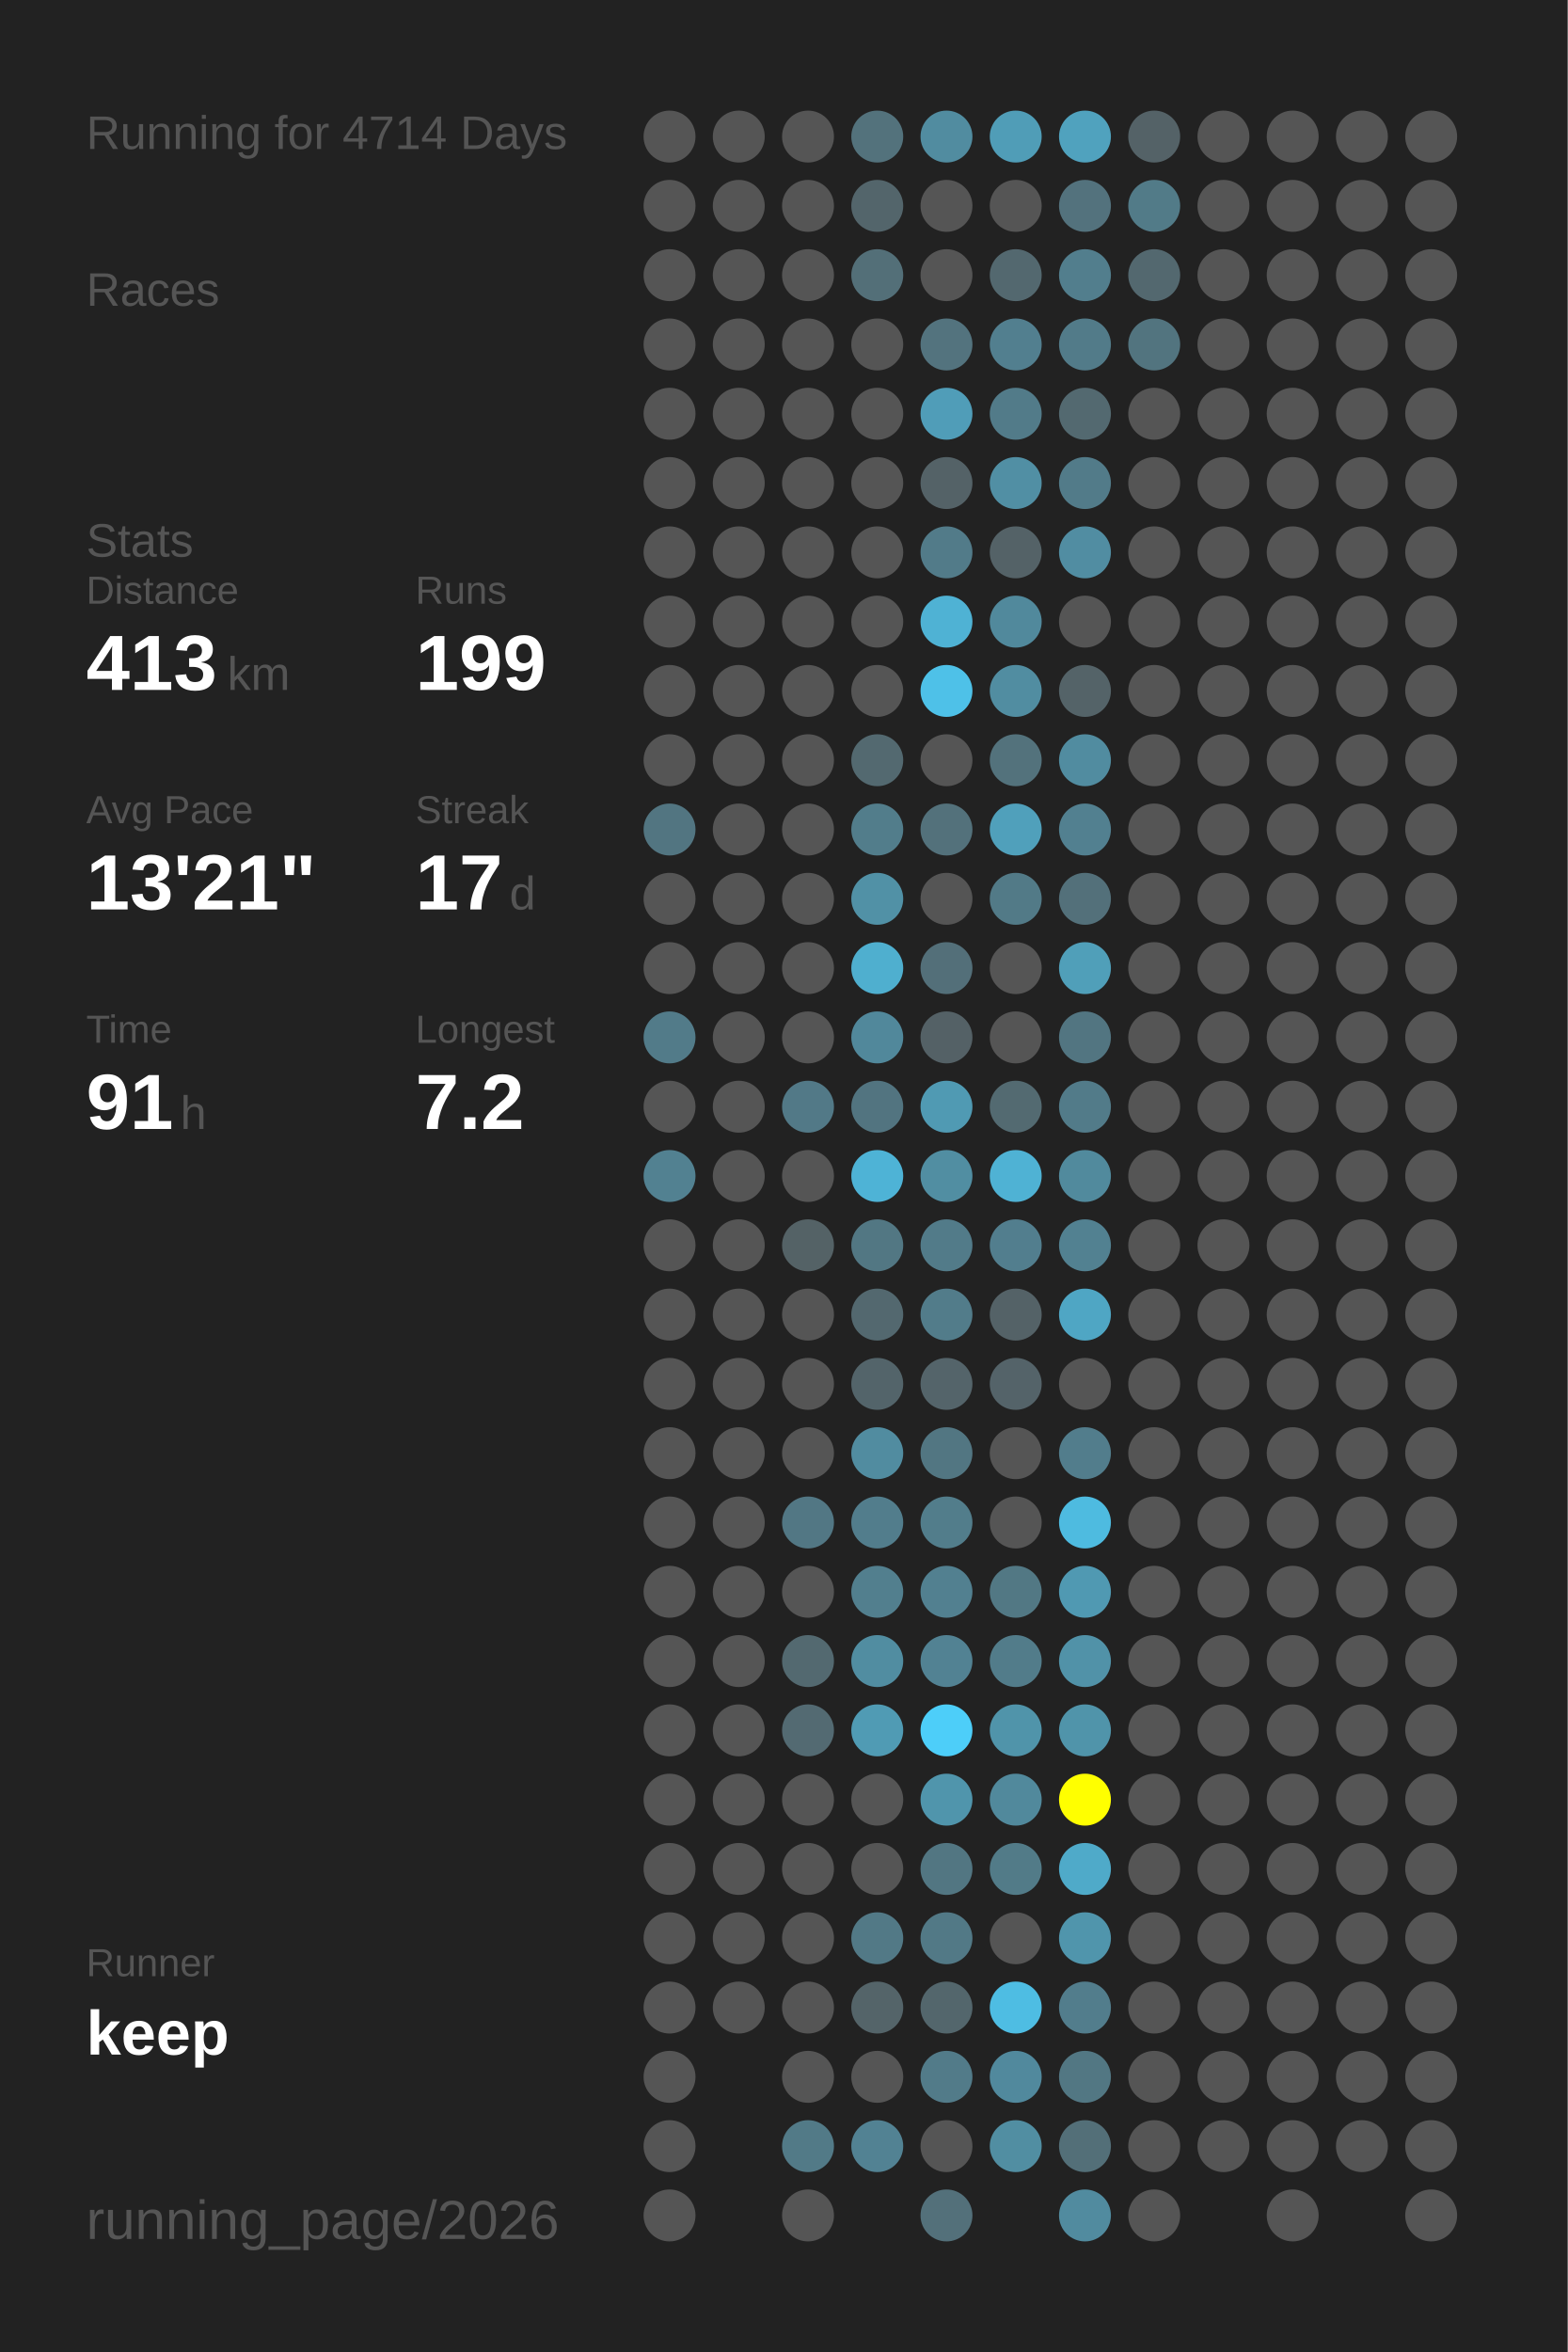
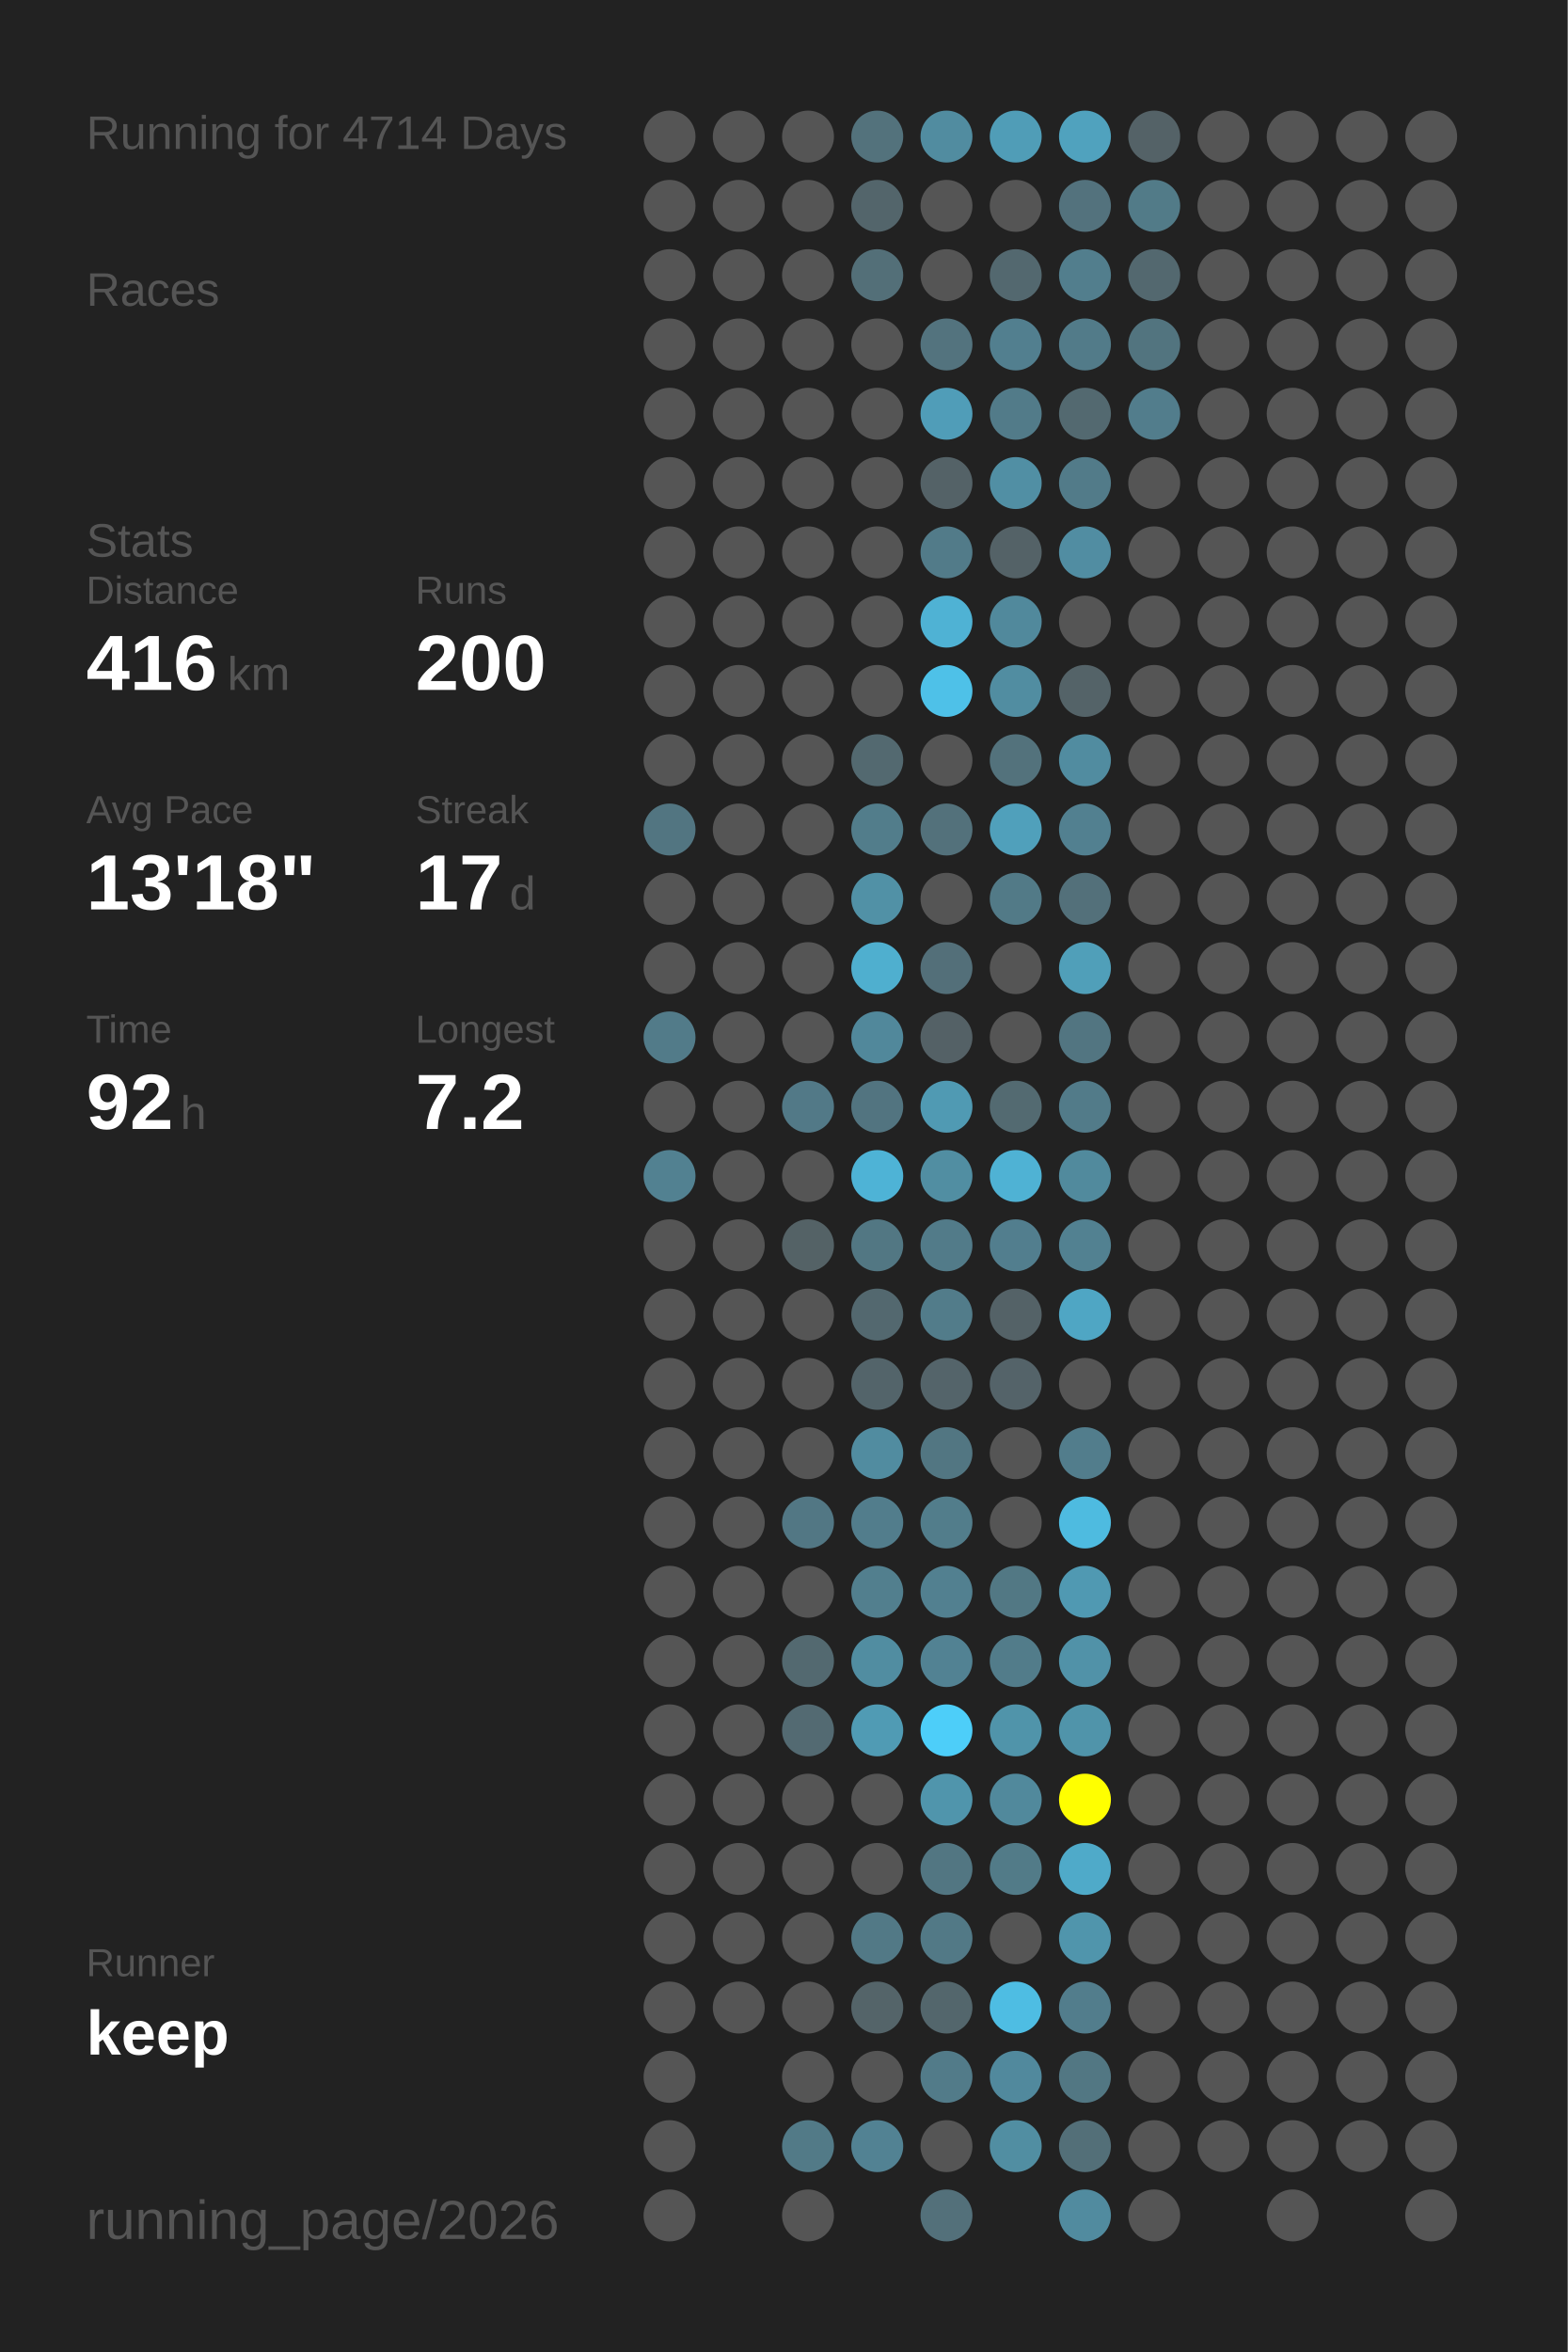
<svg xmlns="http://www.w3.org/2000/svg" baseProfile="full" height="300mm" version="1.1" viewBox="0,0,200,300" width="200mm">
  <defs />
  <rect fill="#222222" height="300" width="200" x="0" y="0" />
  <text fill="#555555" style="font-size:6px; font-family:Arial;" x="11" y="19">Running for 4714 Days</text>
  <text fill="#555555" style="font-size:6px; font-family:Arial;" x="11" y="39">Races</text>
  <text fill="#555555" style="font-size:6px; font-family:Arial;" x="11" y="71">Stats</text>
  <text fill="#555555" style="font-size:5px; font-family:Arial;" x="11" y="77">Distance</text>
-   <text fill="#FFFFFF" style="font-size:10px; font-family:Arial; font-weight:bold;" x="11" y="88">413</text>
+   <text fill="#FFFFFF" style="font-size:10px; font-family:Arial; font-weight:bold;" x="11" y="88">416</text>
  <text fill="#555555" style="font-size:6px; font-family:Arial;" x="29" y="88">km</text>
  <text fill="#555555" style="font-size:5px; font-family:Arial;" x="53" y="77">Runs</text>
-   <text fill="#FFFFFF" style="font-size:10px; font-family:Arial; font-weight:bold;" x="53" y="88">199</text>
+   <text fill="#FFFFFF" style="font-size:10px; font-family:Arial; font-weight:bold;" x="53" y="88">200</text>
  <text fill="#555555" style="font-size:5px; font-family:Arial;" x="11" y="105">Avg Pace</text>
-   <text fill="#FFFFFF" style="font-size:10px; font-family:Arial; font-weight:bold;" x="11" y="116">13'21"</text>
+   <text fill="#FFFFFF" style="font-size:10px; font-family:Arial; font-weight:bold;" x="11" y="116">13'18"</text>
  <text fill="#555555" style="font-size:5px; font-family:Arial;" x="53" y="105">Streak</text>
  <text fill="#FFFFFF" style="font-size:10px; font-family:Arial; font-weight:bold;" x="53" y="116">17</text>
  <text fill="#555555" style="font-size:6px; font-family:Arial;" x="65" y="116">d</text>
  <text fill="#555555" style="font-size:5px; font-family:Arial;" x="11" y="133">Time</text>
-   <text fill="#FFFFFF" style="font-size:10px; font-family:Arial; font-weight:bold;" x="11" y="144">91</text>
+   <text fill="#FFFFFF" style="font-size:10px; font-family:Arial; font-weight:bold;" x="11" y="144">92</text>
  <text fill="#555555" style="font-size:6px; font-family:Arial;" x="23" y="144">h</text>
  <text fill="#555555" style="font-size:5px; font-family:Arial;" x="53" y="133">Longest</text>
  <text fill="#FFFFFF" style="font-size:10px; font-family:Arial; font-weight:bold;" x="53" y="144">7.2</text>
  <text fill="#555555" style="font-size:5px; font-family:Arial;" x="11" y="252.065">Runner</text>
  <text fill="#FFFFFF" style="font-size:8px; font-family:Arial; font-weight:bold;" x="11" y="262.065">keep</text>
  <text fill="#555555" style="font-size:7px; font-family:Arial;" x="11" y="285.581">running_page/2026</text>
  <circle cx="85.417" cy="17.419" fill="#555555" r="3.312" />
  <circle cx="85.417" cy="26.258" fill="#555555" r="3.312" />
  <circle cx="85.417" cy="35.097" fill="#555555" r="3.312" />
  <circle cx="85.417" cy="43.935" fill="#555555" r="3.312" />
  <circle cx="85.417" cy="52.774" fill="#555555" r="3.312" />
  <circle cx="85.417" cy="61.613" fill="#555555" r="3.312" />
  <circle cx="85.417" cy="70.452" fill="#555555" r="3.312" />
  <circle cx="85.417" cy="79.29" fill="#555555" r="3.312" />
  <circle cx="85.417" cy="88.129" fill="#555555" r="3.312" />
  <circle cx="85.417" cy="96.968" fill="#555555" r="3.312" />
  <circle cx="85.417" cy="105.806" fill="#527581" r="3.312" />
  <circle cx="85.417" cy="114.645" fill="#555555" r="3.312" />
  <circle cx="85.417" cy="123.484" fill="#555555" r="3.312" />
  <circle cx="85.417" cy="132.323" fill="#527b89" r="3.312" />
  <circle cx="85.417" cy="141.161" fill="#555555" r="3.312" />
  <circle cx="85.417" cy="150" fill="#528191" r="3.312" />
  <circle cx="85.417" cy="158.839" fill="#555555" r="3.312" />
  <circle cx="85.417" cy="167.677" fill="#555555" r="3.312" />
  <circle cx="85.417" cy="176.516" fill="#555555" r="3.312" />
  <circle cx="85.417" cy="185.355" fill="#555555" r="3.312" />
  <circle cx="85.417" cy="194.194" fill="#555555" r="3.312" />
  <circle cx="85.417" cy="203.032" fill="#555555" r="3.312" />
  <circle cx="85.417" cy="211.871" fill="#555555" r="3.312" />
  <circle cx="85.417" cy="220.71" fill="#555555" r="3.312" />
  <circle cx="85.417" cy="229.548" fill="#555555" r="3.312" />
  <circle cx="85.417" cy="238.387" fill="#555555" r="3.312" />
  <circle cx="85.417" cy="247.226" fill="#555555" r="3.312" />
  <circle cx="85.417" cy="256.065" fill="#555555" r="3.312" />
  <circle cx="85.417" cy="264.903" fill="#555555" r="3.312" />
  <circle cx="85.417" cy="273.742" fill="#555555" r="3.312" />
  <circle cx="85.417" cy="282.581" fill="#555555" r="3.312" />
  <circle cx="94.25" cy="17.419" fill="#555555" r="3.312" />
  <circle cx="94.25" cy="26.258" fill="#555555" r="3.312" />
  <circle cx="94.25" cy="35.097" fill="#555555" r="3.312" />
  <circle cx="94.25" cy="43.935" fill="#555555" r="3.312" />
  <circle cx="94.25" cy="52.774" fill="#555555" r="3.312" />
  <circle cx="94.25" cy="61.613" fill="#555555" r="3.312" />
  <circle cx="94.25" cy="70.452" fill="#555555" r="3.312" />
  <circle cx="94.25" cy="79.29" fill="#555555" r="3.312" />
  <circle cx="94.25" cy="88.129" fill="#555555" r="3.312" />
  <circle cx="94.25" cy="96.968" fill="#555555" r="3.312" />
  <circle cx="94.25" cy="105.806" fill="#555555" r="3.312" />
  <circle cx="94.25" cy="114.645" fill="#555555" r="3.312" />
  <circle cx="94.25" cy="123.484" fill="#555555" r="3.312" />
  <circle cx="94.25" cy="132.323" fill="#555555" r="3.312" />
  <circle cx="94.25" cy="141.161" fill="#555555" r="3.312" />
  <circle cx="94.25" cy="150" fill="#555555" r="3.312" />
  <circle cx="94.25" cy="158.839" fill="#555555" r="3.312" />
  <circle cx="94.25" cy="167.677" fill="#555555" r="3.312" />
  <circle cx="94.25" cy="176.516" fill="#555555" r="3.312" />
  <circle cx="94.25" cy="185.355" fill="#555555" r="3.312" />
  <circle cx="94.25" cy="194.194" fill="#555555" r="3.312" />
  <circle cx="94.25" cy="203.032" fill="#555555" r="3.312" />
  <circle cx="94.25" cy="211.871" fill="#555555" r="3.312" />
  <circle cx="94.25" cy="220.71" fill="#555555" r="3.312" />
  <circle cx="94.25" cy="229.548" fill="#555555" r="3.312" />
  <circle cx="94.25" cy="238.387" fill="#555555" r="3.312" />
  <circle cx="94.25" cy="247.226" fill="#555555" r="3.312" />
  <circle cx="94.25" cy="256.065" fill="#555555" r="3.312" />
  <circle cx="103.083" cy="17.419" fill="#555555" r="3.312" />
  <circle cx="103.083" cy="26.258" fill="#555555" r="3.312" />
  <circle cx="103.083" cy="35.097" fill="#555555" r="3.312" />
  <circle cx="103.083" cy="43.935" fill="#555555" r="3.312" />
  <circle cx="103.083" cy="52.774" fill="#555555" r="3.312" />
  <circle cx="103.083" cy="61.613" fill="#555555" r="3.312" />
  <circle cx="103.083" cy="70.452" fill="#555555" r="3.312" />
  <circle cx="103.083" cy="79.29" fill="#555555" r="3.312" />
  <circle cx="103.083" cy="88.129" fill="#555555" r="3.312" />
  <circle cx="103.083" cy="96.968" fill="#555555" r="3.312" />
  <circle cx="103.083" cy="105.806" fill="#555555" r="3.312" />
  <circle cx="103.083" cy="114.645" fill="#555555" r="3.312" />
  <circle cx="103.083" cy="123.484" fill="#555555" r="3.312" />
  <circle cx="103.083" cy="132.323" fill="#555555" r="3.312" />
  <circle cx="103.083" cy="141.161" fill="#527987" r="3.312" />
  <circle cx="103.083" cy="150" fill="#555555" r="3.312" />
  <circle cx="103.083" cy="158.839" fill="#546266" r="3.312" />
  <circle cx="103.083" cy="167.677" fill="#555555" r="3.312" />
  <circle cx="103.083" cy="176.516" fill="#555555" r="3.312" />
  <circle cx="103.083" cy="185.355" fill="#555555" r="3.312" />
  <circle cx="103.083" cy="194.194" fill="#527784" r="3.312" />
  <circle cx="103.083" cy="203.032" fill="#555555" r="3.312" />
  <circle cx="103.083" cy="211.871" fill="#536970" r="3.312" />
  <circle cx="103.083" cy="220.71" fill="#536a72" r="3.312" />
  <circle cx="103.083" cy="229.548" fill="#555555" r="3.312" />
  <circle cx="103.083" cy="238.387" fill="#555555" r="3.312" />
  <circle cx="103.083" cy="247.226" fill="#555555" r="3.312" />
  <circle cx="103.083" cy="256.065" fill="#555555" r="3.312" />
  <circle cx="103.083" cy="264.903" fill="#555555" r="3.312" />
  <circle cx="103.083" cy="273.742" fill="#527a87" r="3.312" />
  <circle cx="103.083" cy="282.581" fill="#555555" r="3.312" />
  <circle cx="111.917" cy="17.419" fill="#53727c" r="3.312" />
  <circle cx="111.917" cy="26.258" fill="#53656b" r="3.312" />
  <circle cx="111.917" cy="35.097" fill="#536f78" r="3.312" />
  <circle cx="111.917" cy="43.935" fill="#555555" r="3.312" />
  <circle cx="111.917" cy="52.774" fill="#555555" r="3.312" />
  <circle cx="111.917" cy="61.613" fill="#555555" r="3.312" />
  <circle cx="111.917" cy="70.452" fill="#555555" r="3.312" />
  <circle cx="111.917" cy="79.29" fill="#555555" r="3.312" />
  <circle cx="111.917" cy="88.129" fill="#555555" r="3.312" />
  <circle cx="111.917" cy="96.968" fill="#536970" r="3.312" />
  <circle cx="111.917" cy="105.806" fill="#527d8b" r="3.312" />
  <circle cx="111.917" cy="114.645" fill="#5191a6" r="3.312" />
  <circle cx="111.917" cy="123.484" fill="#4fafcf" r="3.312" />
  <circle cx="111.917" cy="132.323" fill="#51889b" r="3.312" />
  <circle cx="111.917" cy="141.161" fill="#527480" r="3.312" />
  <circle cx="111.917" cy="150" fill="#4eb3d6" r="3.312" />
  <circle cx="111.917" cy="158.839" fill="#527783" r="3.312" />
  <circle cx="111.917" cy="167.677" fill="#53686f" r="3.312" />
  <circle cx="111.917" cy="176.516" fill="#53646a" r="3.312" />
  <circle cx="111.917" cy="185.355" fill="#518ca0" r="3.312" />
  <circle cx="111.917" cy="194.194" fill="#527d8c" r="3.312" />
  <circle cx="111.917" cy="203.032" fill="#527f8e" r="3.312" />
  <circle cx="111.917" cy="211.871" fill="#518da1" r="3.312" />
  <circle cx="111.917" cy="220.71" fill="#509bb4" r="3.312" />
  <circle cx="111.917" cy="229.548" fill="#555555" r="3.312" />
  <circle cx="111.917" cy="238.387" fill="#555555" r="3.312" />
  <circle cx="111.917" cy="247.226" fill="#527986" r="3.312" />
  <circle cx="111.917" cy="256.065" fill="#546469" r="3.312" />
  <circle cx="111.917" cy="264.903" fill="#555555" r="3.312" />
  <circle cx="111.917" cy="273.742" fill="#528293" r="3.312" />
  <circle cx="120.75" cy="17.419" fill="#518ca0" r="3.312" />
  <circle cx="120.75" cy="26.258" fill="#555555" r="3.312" />
  <circle cx="120.75" cy="35.097" fill="#555555" r="3.312" />
  <circle cx="120.75" cy="43.935" fill="#53737e" r="3.312" />
  <circle cx="120.75" cy="52.774" fill="#509db8" r="3.312" />
  <circle cx="120.75" cy="61.613" fill="#546267" r="3.312" />
  <circle cx="120.75" cy="70.452" fill="#527b89" r="3.312" />
  <circle cx="120.75" cy="79.29" fill="#4fb2d4" r="3.312" />
  <circle cx="120.75" cy="88.129" fill="#4ec1e8" r="3.312" />
  <circle cx="120.75" cy="96.968" fill="#555555" r="3.312" />
  <circle cx="120.75" cy="105.806" fill="#53717b" r="3.312" />
  <circle cx="120.75" cy="114.645" fill="#555555" r="3.312" />
  <circle cx="120.75" cy="123.484" fill="#536f79" r="3.312" />
  <circle cx="120.75" cy="132.323" fill="#546166" r="3.312" />
  <circle cx="120.75" cy="141.161" fill="#509ab3" r="3.312" />
  <circle cx="120.75" cy="150" fill="#518ea2" r="3.312" />
  <circle cx="120.75" cy="158.839" fill="#527b89" r="3.312" />
  <circle cx="120.75" cy="167.677" fill="#527c8a" r="3.312" />
  <circle cx="120.75" cy="176.516" fill="#54646a" r="3.312" />
  <circle cx="120.75" cy="185.355" fill="#527682" r="3.312" />
  <circle cx="120.75" cy="194.194" fill="#527d8b" r="3.312" />
  <circle cx="120.75" cy="203.032" fill="#528090" r="3.312" />
  <circle cx="120.75" cy="211.871" fill="#528293" r="3.312" />
  <circle cx="120.75" cy="220.71" fill="#4dcef9" r="3.312" />
  <circle cx="120.75" cy="229.548" fill="#5095ac" r="3.312" />
  <circle cx="120.75" cy="238.387" fill="#527682" r="3.312" />
  <circle cx="120.75" cy="247.226" fill="#527986" r="3.312" />
  <circle cx="120.75" cy="256.065" fill="#53666c" r="3.312" />
  <circle cx="120.75" cy="264.903" fill="#527b89" r="3.312" />
  <circle cx="120.75" cy="273.742" fill="#555555" r="3.312" />
  <circle cx="120.75" cy="282.581" fill="#53707a" r="3.312" />
  <circle cx="129.583" cy="17.419" fill="#509db7" r="3.312" />
  <circle cx="129.583" cy="26.258" fill="#555555" r="3.312" />
  <circle cx="129.583" cy="35.097" fill="#53686f" r="3.312" />
  <circle cx="129.583" cy="43.935" fill="#527f8f" r="3.312" />
  <circle cx="129.583" cy="52.774" fill="#527b89" r="3.312" />
  <circle cx="129.583" cy="61.613" fill="#518fa4" r="3.312" />
  <circle cx="129.583" cy="70.452" fill="#546267" r="3.312" />
  <circle cx="129.583" cy="79.29" fill="#51899c" r="3.312" />
  <circle cx="129.583" cy="88.129" fill="#518da1" r="3.312" />
  <circle cx="129.583" cy="96.968" fill="#53727c" r="3.312" />
  <circle cx="129.583" cy="105.806" fill="#50a0bb" r="3.312" />
  <circle cx="129.583" cy="114.645" fill="#527a87" r="3.312" />
  <circle cx="129.583" cy="123.484" fill="#555555" r="3.312" />
  <circle cx="129.583" cy="132.323" fill="#555555" r="3.312" />
  <circle cx="129.583" cy="141.161" fill="#536a71" r="3.312" />
  <circle cx="129.583" cy="150" fill="#4fb2d4" r="3.312" />
  <circle cx="129.583" cy="158.839" fill="#527e8e" r="3.312" />
  <circle cx="129.583" cy="167.677" fill="#546267" r="3.312" />
  <circle cx="129.583" cy="176.516" fill="#546369" r="3.312" />
  <circle cx="129.583" cy="185.355" fill="#555555" r="3.312" />
  <circle cx="129.583" cy="194.194" fill="#555555" r="3.312" />
  <circle cx="129.583" cy="203.032" fill="#527884" r="3.312" />
  <circle cx="129.583" cy="211.871" fill="#527c8a" r="3.312" />
  <circle cx="129.583" cy="220.71" fill="#5094aa" r="3.312" />
  <circle cx="129.583" cy="229.548" fill="#51899c" r="3.312" />
  <circle cx="129.583" cy="238.387" fill="#527b88" r="3.312" />
  <circle cx="129.583" cy="247.226" fill="#555555" r="3.312" />
  <circle cx="129.583" cy="256.065" fill="#4ebde3" r="3.312" />
  <circle cx="129.583" cy="264.903" fill="#51899d" r="3.312" />
  <circle cx="129.583" cy="273.742" fill="#518ea2" r="3.312" />
  <circle cx="138.417" cy="17.419" fill="#50a2be" r="3.312" />
  <circle cx="138.417" cy="26.258" fill="#53727d" r="3.312" />
  <circle cx="138.417" cy="35.097" fill="#527e8d" r="3.312" />
  <circle cx="138.417" cy="43.935" fill="#527b89" r="3.312" />
  <circle cx="138.417" cy="52.774" fill="#536970" r="3.312" />
  <circle cx="138.417" cy="61.613" fill="#527b89" r="3.312" />
  <circle cx="138.417" cy="70.452" fill="#518da2" r="3.312" />
  <circle cx="138.417" cy="79.29" fill="#555555" r="3.312" />
  <circle cx="138.417" cy="88.129" fill="#546368" r="3.312" />
  <circle cx="138.417" cy="96.968" fill="#518ca0" r="3.312" />
  <circle cx="138.417" cy="105.806" fill="#528090" r="3.312" />
  <circle cx="138.417" cy="114.645" fill="#53707a" r="3.312" />
  <circle cx="138.417" cy="123.484" fill="#509fb9" r="3.312" />
  <circle cx="138.417" cy="132.323" fill="#527581" r="3.312" />
  <circle cx="138.417" cy="141.161" fill="#527b89" r="3.312" />
  <circle cx="138.417" cy="150" fill="#518a9d" r="3.312" />
  <circle cx="138.417" cy="158.839" fill="#528191" r="3.312" />
  <circle cx="138.417" cy="167.677" fill="#4fa6c4" r="3.312" />
  <circle cx="138.417" cy="176.516" fill="#555555" r="3.312" />
  <circle cx="138.417" cy="185.355" fill="#527d8c" r="3.312" />
  <circle cx="138.417" cy="194.194" fill="#4ebbe0" r="3.312" />
  <circle cx="138.417" cy="203.032" fill="#5099b2" r="3.312" />
  <circle cx="138.417" cy="211.871" fill="#5192a8" r="3.312" />
  <circle cx="138.417" cy="220.71" fill="#5094aa" r="3.312" />
  <circle cx="138.417" cy="229.548" fill="#FFFF00" r="3.312" />
  <circle cx="138.417" cy="238.387" fill="#4faac9" r="3.312" />
  <circle cx="138.417" cy="247.226" fill="#5095ac" r="3.312" />
  <circle cx="138.417" cy="256.065" fill="#527d8c" r="3.312" />
  <circle cx="138.417" cy="264.903" fill="#527783" r="3.312" />
  <circle cx="138.417" cy="273.742" fill="#536f78" r="3.312" />
  <circle cx="138.417" cy="282.581" fill="#518b9f" r="3.312" />
  <circle cx="147.25" cy="17.419" fill="#546267" r="3.312" />
  <circle cx="147.25" cy="26.258" fill="#527b88" r="3.312" />
  <circle cx="147.25" cy="35.097" fill="#53686f" r="3.312" />
  <circle cx="147.25" cy="43.935" fill="#52747f" r="3.312" />
-   <circle cx="147.25" cy="52.774" fill="#555555" r="3.312" />
+   <circle cx="147.25" cy="52.774" fill="#527d8c" r="3.312" />
  <circle cx="147.25" cy="61.613" fill="#555555" r="3.312" />
  <circle cx="147.25" cy="70.452" fill="#555555" r="3.312" />
  <circle cx="147.25" cy="79.29" fill="#555555" r="3.312" />
  <circle cx="147.25" cy="88.129" fill="#555555" r="3.312" />
  <circle cx="147.25" cy="96.968" fill="#555555" r="3.312" />
  <circle cx="147.25" cy="105.806" fill="#555555" r="3.312" />
  <circle cx="147.25" cy="114.645" fill="#555555" r="3.312" />
  <circle cx="147.25" cy="123.484" fill="#555555" r="3.312" />
  <circle cx="147.25" cy="132.323" fill="#555555" r="3.312" />
  <circle cx="147.25" cy="141.161" fill="#555555" r="3.312" />
  <circle cx="147.25" cy="150" fill="#555555" r="3.312" />
  <circle cx="147.25" cy="158.839" fill="#555555" r="3.312" />
  <circle cx="147.25" cy="167.677" fill="#555555" r="3.312" />
  <circle cx="147.25" cy="176.516" fill="#555555" r="3.312" />
  <circle cx="147.25" cy="185.355" fill="#555555" r="3.312" />
  <circle cx="147.25" cy="194.194" fill="#555555" r="3.312" />
  <circle cx="147.25" cy="203.032" fill="#555555" r="3.312" />
  <circle cx="147.25" cy="211.871" fill="#555555" r="3.312" />
  <circle cx="147.25" cy="220.71" fill="#555555" r="3.312" />
  <circle cx="147.25" cy="229.548" fill="#555555" r="3.312" />
  <circle cx="147.25" cy="238.387" fill="#555555" r="3.312" />
  <circle cx="147.25" cy="247.226" fill="#555555" r="3.312" />
  <circle cx="147.25" cy="256.065" fill="#555555" r="3.312" />
  <circle cx="147.25" cy="264.903" fill="#555555" r="3.312" />
  <circle cx="147.25" cy="273.742" fill="#555555" r="3.312" />
  <circle cx="147.25" cy="282.581" fill="#555555" r="3.312" />
  <circle cx="156.083" cy="17.419" fill="#555555" r="3.312" />
  <circle cx="156.083" cy="26.258" fill="#555555" r="3.312" />
  <circle cx="156.083" cy="35.097" fill="#555555" r="3.312" />
  <circle cx="156.083" cy="43.935" fill="#555555" r="3.312" />
  <circle cx="156.083" cy="52.774" fill="#555555" r="3.312" />
  <circle cx="156.083" cy="61.613" fill="#555555" r="3.312" />
  <circle cx="156.083" cy="70.452" fill="#555555" r="3.312" />
  <circle cx="156.083" cy="79.29" fill="#555555" r="3.312" />
  <circle cx="156.083" cy="88.129" fill="#555555" r="3.312" />
  <circle cx="156.083" cy="96.968" fill="#555555" r="3.312" />
  <circle cx="156.083" cy="105.806" fill="#555555" r="3.312" />
  <circle cx="156.083" cy="114.645" fill="#555555" r="3.312" />
  <circle cx="156.083" cy="123.484" fill="#555555" r="3.312" />
  <circle cx="156.083" cy="132.323" fill="#555555" r="3.312" />
  <circle cx="156.083" cy="141.161" fill="#555555" r="3.312" />
  <circle cx="156.083" cy="150" fill="#555555" r="3.312" />
  <circle cx="156.083" cy="158.839" fill="#555555" r="3.312" />
  <circle cx="156.083" cy="167.677" fill="#555555" r="3.312" />
  <circle cx="156.083" cy="176.516" fill="#555555" r="3.312" />
  <circle cx="156.083" cy="185.355" fill="#555555" r="3.312" />
  <circle cx="156.083" cy="194.194" fill="#555555" r="3.312" />
  <circle cx="156.083" cy="203.032" fill="#555555" r="3.312" />
  <circle cx="156.083" cy="211.871" fill="#555555" r="3.312" />
  <circle cx="156.083" cy="220.71" fill="#555555" r="3.312" />
  <circle cx="156.083" cy="229.548" fill="#555555" r="3.312" />
  <circle cx="156.083" cy="238.387" fill="#555555" r="3.312" />
  <circle cx="156.083" cy="247.226" fill="#555555" r="3.312" />
  <circle cx="156.083" cy="256.065" fill="#555555" r="3.312" />
  <circle cx="156.083" cy="264.903" fill="#555555" r="3.312" />
  <circle cx="156.083" cy="273.742" fill="#555555" r="3.312" />
  <circle cx="164.917" cy="17.419" fill="#555555" r="3.312" />
  <circle cx="164.917" cy="26.258" fill="#555555" r="3.312" />
  <circle cx="164.917" cy="35.097" fill="#555555" r="3.312" />
  <circle cx="164.917" cy="43.935" fill="#555555" r="3.312" />
  <circle cx="164.917" cy="52.774" fill="#555555" r="3.312" />
  <circle cx="164.917" cy="61.613" fill="#555555" r="3.312" />
  <circle cx="164.917" cy="70.452" fill="#555555" r="3.312" />
  <circle cx="164.917" cy="79.29" fill="#555555" r="3.312" />
  <circle cx="164.917" cy="88.129" fill="#555555" r="3.312" />
  <circle cx="164.917" cy="96.968" fill="#555555" r="3.312" />
  <circle cx="164.917" cy="105.806" fill="#555555" r="3.312" />
  <circle cx="164.917" cy="114.645" fill="#555555" r="3.312" />
  <circle cx="164.917" cy="123.484" fill="#555555" r="3.312" />
  <circle cx="164.917" cy="132.323" fill="#555555" r="3.312" />
  <circle cx="164.917" cy="141.161" fill="#555555" r="3.312" />
  <circle cx="164.917" cy="150" fill="#555555" r="3.312" />
  <circle cx="164.917" cy="158.839" fill="#555555" r="3.312" />
  <circle cx="164.917" cy="167.677" fill="#555555" r="3.312" />
  <circle cx="164.917" cy="176.516" fill="#555555" r="3.312" />
  <circle cx="164.917" cy="185.355" fill="#555555" r="3.312" />
  <circle cx="164.917" cy="194.194" fill="#555555" r="3.312" />
  <circle cx="164.917" cy="203.032" fill="#555555" r="3.312" />
  <circle cx="164.917" cy="211.871" fill="#555555" r="3.312" />
  <circle cx="164.917" cy="220.71" fill="#555555" r="3.312" />
  <circle cx="164.917" cy="229.548" fill="#555555" r="3.312" />
  <circle cx="164.917" cy="238.387" fill="#555555" r="3.312" />
  <circle cx="164.917" cy="247.226" fill="#555555" r="3.312" />
  <circle cx="164.917" cy="256.065" fill="#555555" r="3.312" />
  <circle cx="164.917" cy="264.903" fill="#555555" r="3.312" />
  <circle cx="164.917" cy="273.742" fill="#555555" r="3.312" />
  <circle cx="164.917" cy="282.581" fill="#555555" r="3.312" />
  <circle cx="173.75" cy="17.419" fill="#555555" r="3.312" />
  <circle cx="173.75" cy="26.258" fill="#555555" r="3.312" />
  <circle cx="173.75" cy="35.097" fill="#555555" r="3.312" />
  <circle cx="173.75" cy="43.935" fill="#555555" r="3.312" />
  <circle cx="173.75" cy="52.774" fill="#555555" r="3.312" />
  <circle cx="173.75" cy="61.613" fill="#555555" r="3.312" />
  <circle cx="173.75" cy="70.452" fill="#555555" r="3.312" />
  <circle cx="173.75" cy="79.29" fill="#555555" r="3.312" />
  <circle cx="173.75" cy="88.129" fill="#555555" r="3.312" />
  <circle cx="173.75" cy="96.968" fill="#555555" r="3.312" />
  <circle cx="173.75" cy="105.806" fill="#555555" r="3.312" />
  <circle cx="173.75" cy="114.645" fill="#555555" r="3.312" />
  <circle cx="173.75" cy="123.484" fill="#555555" r="3.312" />
  <circle cx="173.75" cy="132.323" fill="#555555" r="3.312" />
  <circle cx="173.75" cy="141.161" fill="#555555" r="3.312" />
  <circle cx="173.75" cy="150" fill="#555555" r="3.312" />
  <circle cx="173.75" cy="158.839" fill="#555555" r="3.312" />
  <circle cx="173.75" cy="167.677" fill="#555555" r="3.312" />
  <circle cx="173.75" cy="176.516" fill="#555555" r="3.312" />
  <circle cx="173.75" cy="185.355" fill="#555555" r="3.312" />
  <circle cx="173.75" cy="194.194" fill="#555555" r="3.312" />
  <circle cx="173.75" cy="203.032" fill="#555555" r="3.312" />
  <circle cx="173.75" cy="211.871" fill="#555555" r="3.312" />
  <circle cx="173.75" cy="220.71" fill="#555555" r="3.312" />
  <circle cx="173.75" cy="229.548" fill="#555555" r="3.312" />
  <circle cx="173.75" cy="238.387" fill="#555555" r="3.312" />
  <circle cx="173.75" cy="247.226" fill="#555555" r="3.312" />
  <circle cx="173.75" cy="256.065" fill="#555555" r="3.312" />
  <circle cx="173.75" cy="264.903" fill="#555555" r="3.312" />
  <circle cx="173.75" cy="273.742" fill="#555555" r="3.312" />
  <circle cx="182.583" cy="17.419" fill="#555555" r="3.312" />
  <circle cx="182.583" cy="26.258" fill="#555555" r="3.312" />
  <circle cx="182.583" cy="35.097" fill="#555555" r="3.312" />
  <circle cx="182.583" cy="43.935" fill="#555555" r="3.312" />
  <circle cx="182.583" cy="52.774" fill="#555555" r="3.312" />
  <circle cx="182.583" cy="61.613" fill="#555555" r="3.312" />
  <circle cx="182.583" cy="70.452" fill="#555555" r="3.312" />
  <circle cx="182.583" cy="79.29" fill="#555555" r="3.312" />
  <circle cx="182.583" cy="88.129" fill="#555555" r="3.312" />
  <circle cx="182.583" cy="96.968" fill="#555555" r="3.312" />
  <circle cx="182.583" cy="105.806" fill="#555555" r="3.312" />
  <circle cx="182.583" cy="114.645" fill="#555555" r="3.312" />
  <circle cx="182.583" cy="123.484" fill="#555555" r="3.312" />
  <circle cx="182.583" cy="132.323" fill="#555555" r="3.312" />
  <circle cx="182.583" cy="141.161" fill="#555555" r="3.312" />
  <circle cx="182.583" cy="150" fill="#555555" r="3.312" />
  <circle cx="182.583" cy="158.839" fill="#555555" r="3.312" />
  <circle cx="182.583" cy="167.677" fill="#555555" r="3.312" />
  <circle cx="182.583" cy="176.516" fill="#555555" r="3.312" />
  <circle cx="182.583" cy="185.355" fill="#555555" r="3.312" />
  <circle cx="182.583" cy="194.194" fill="#555555" r="3.312" />
  <circle cx="182.583" cy="203.032" fill="#555555" r="3.312" />
  <circle cx="182.583" cy="211.871" fill="#555555" r="3.312" />
  <circle cx="182.583" cy="220.71" fill="#555555" r="3.312" />
  <circle cx="182.583" cy="229.548" fill="#555555" r="3.312" />
  <circle cx="182.583" cy="238.387" fill="#555555" r="3.312" />
  <circle cx="182.583" cy="247.226" fill="#555555" r="3.312" />
  <circle cx="182.583" cy="256.065" fill="#555555" r="3.312" />
  <circle cx="182.583" cy="264.903" fill="#555555" r="3.312" />
  <circle cx="182.583" cy="273.742" fill="#555555" r="3.312" />
  <circle cx="182.583" cy="282.581" fill="#555555" r="3.312" />
</svg>
